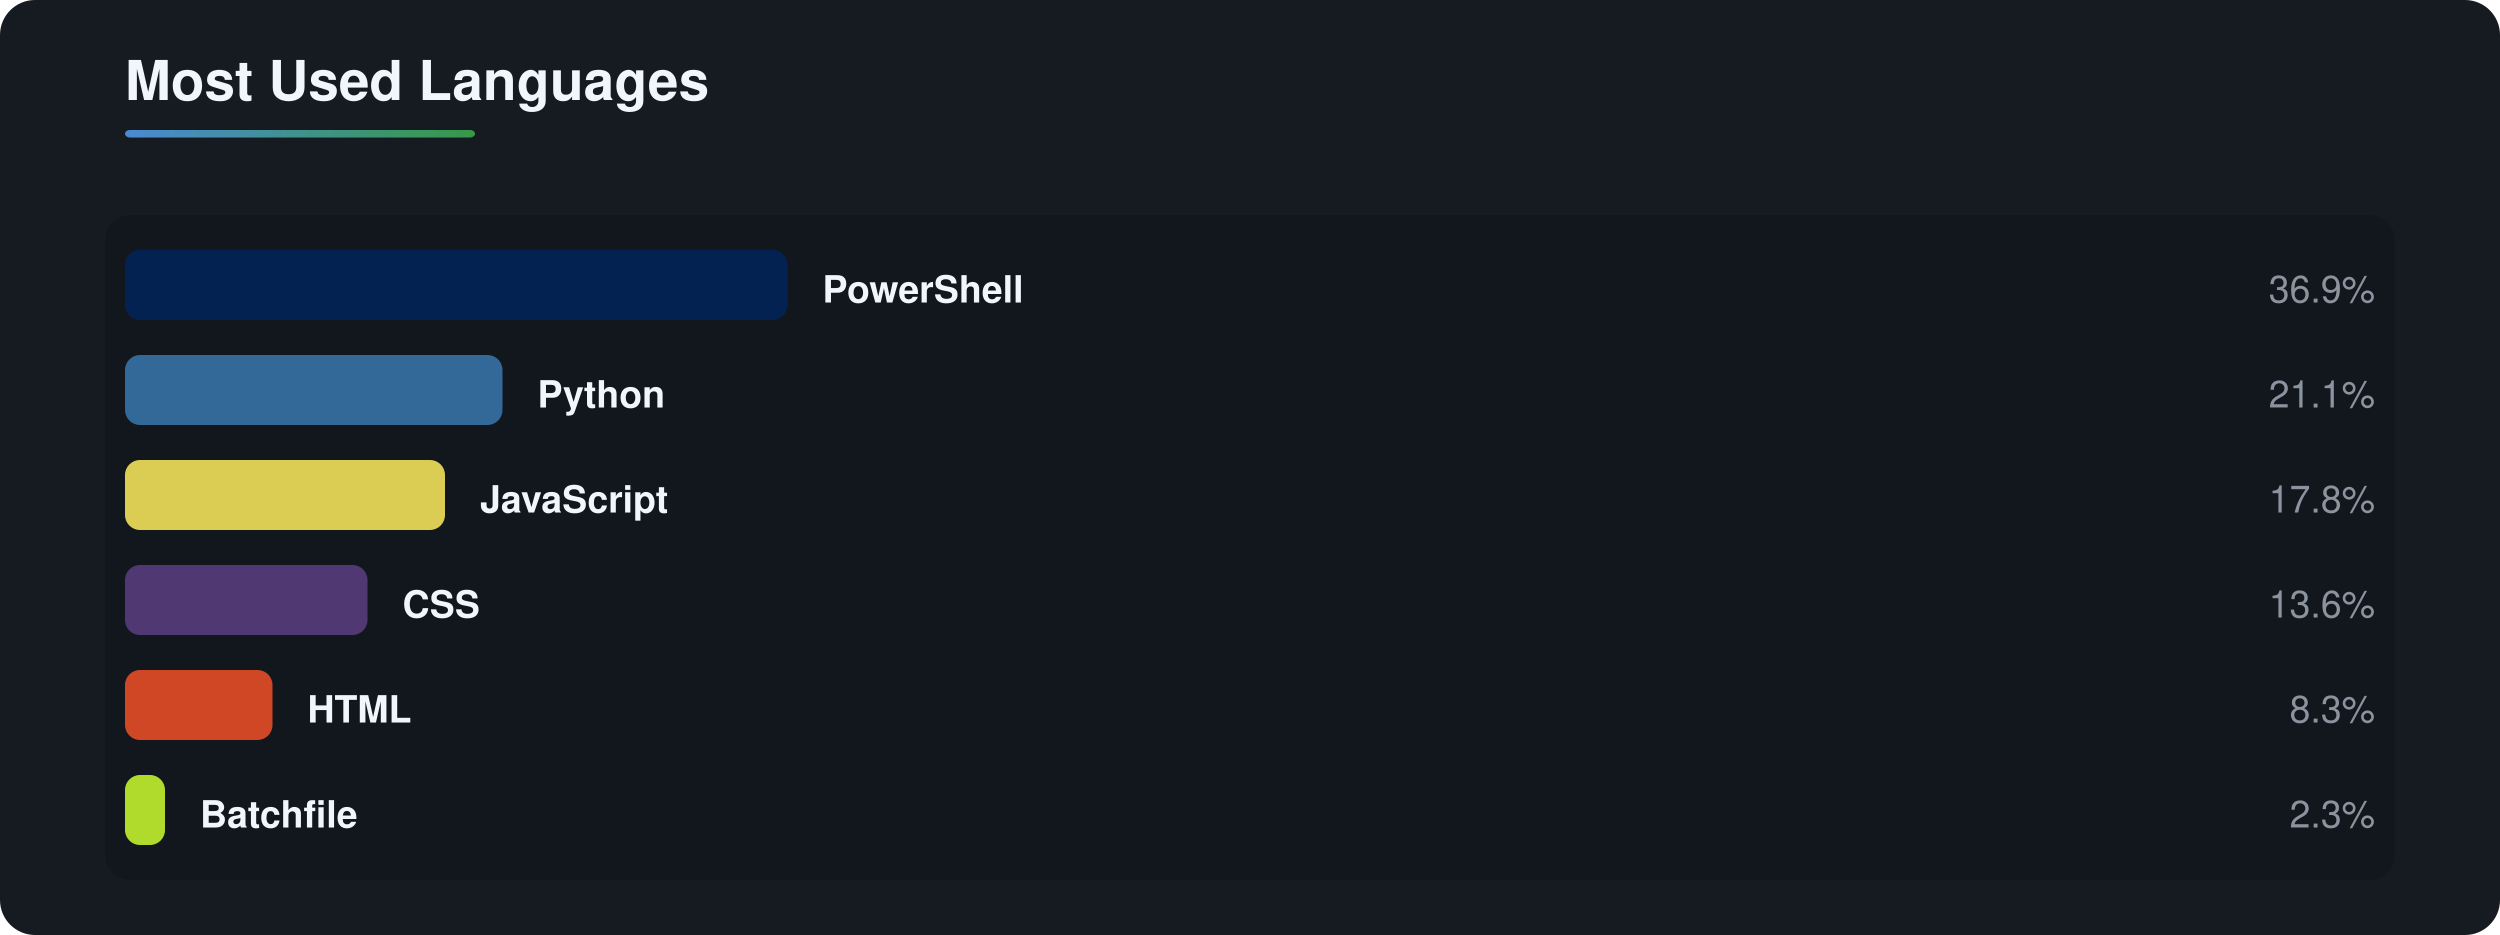
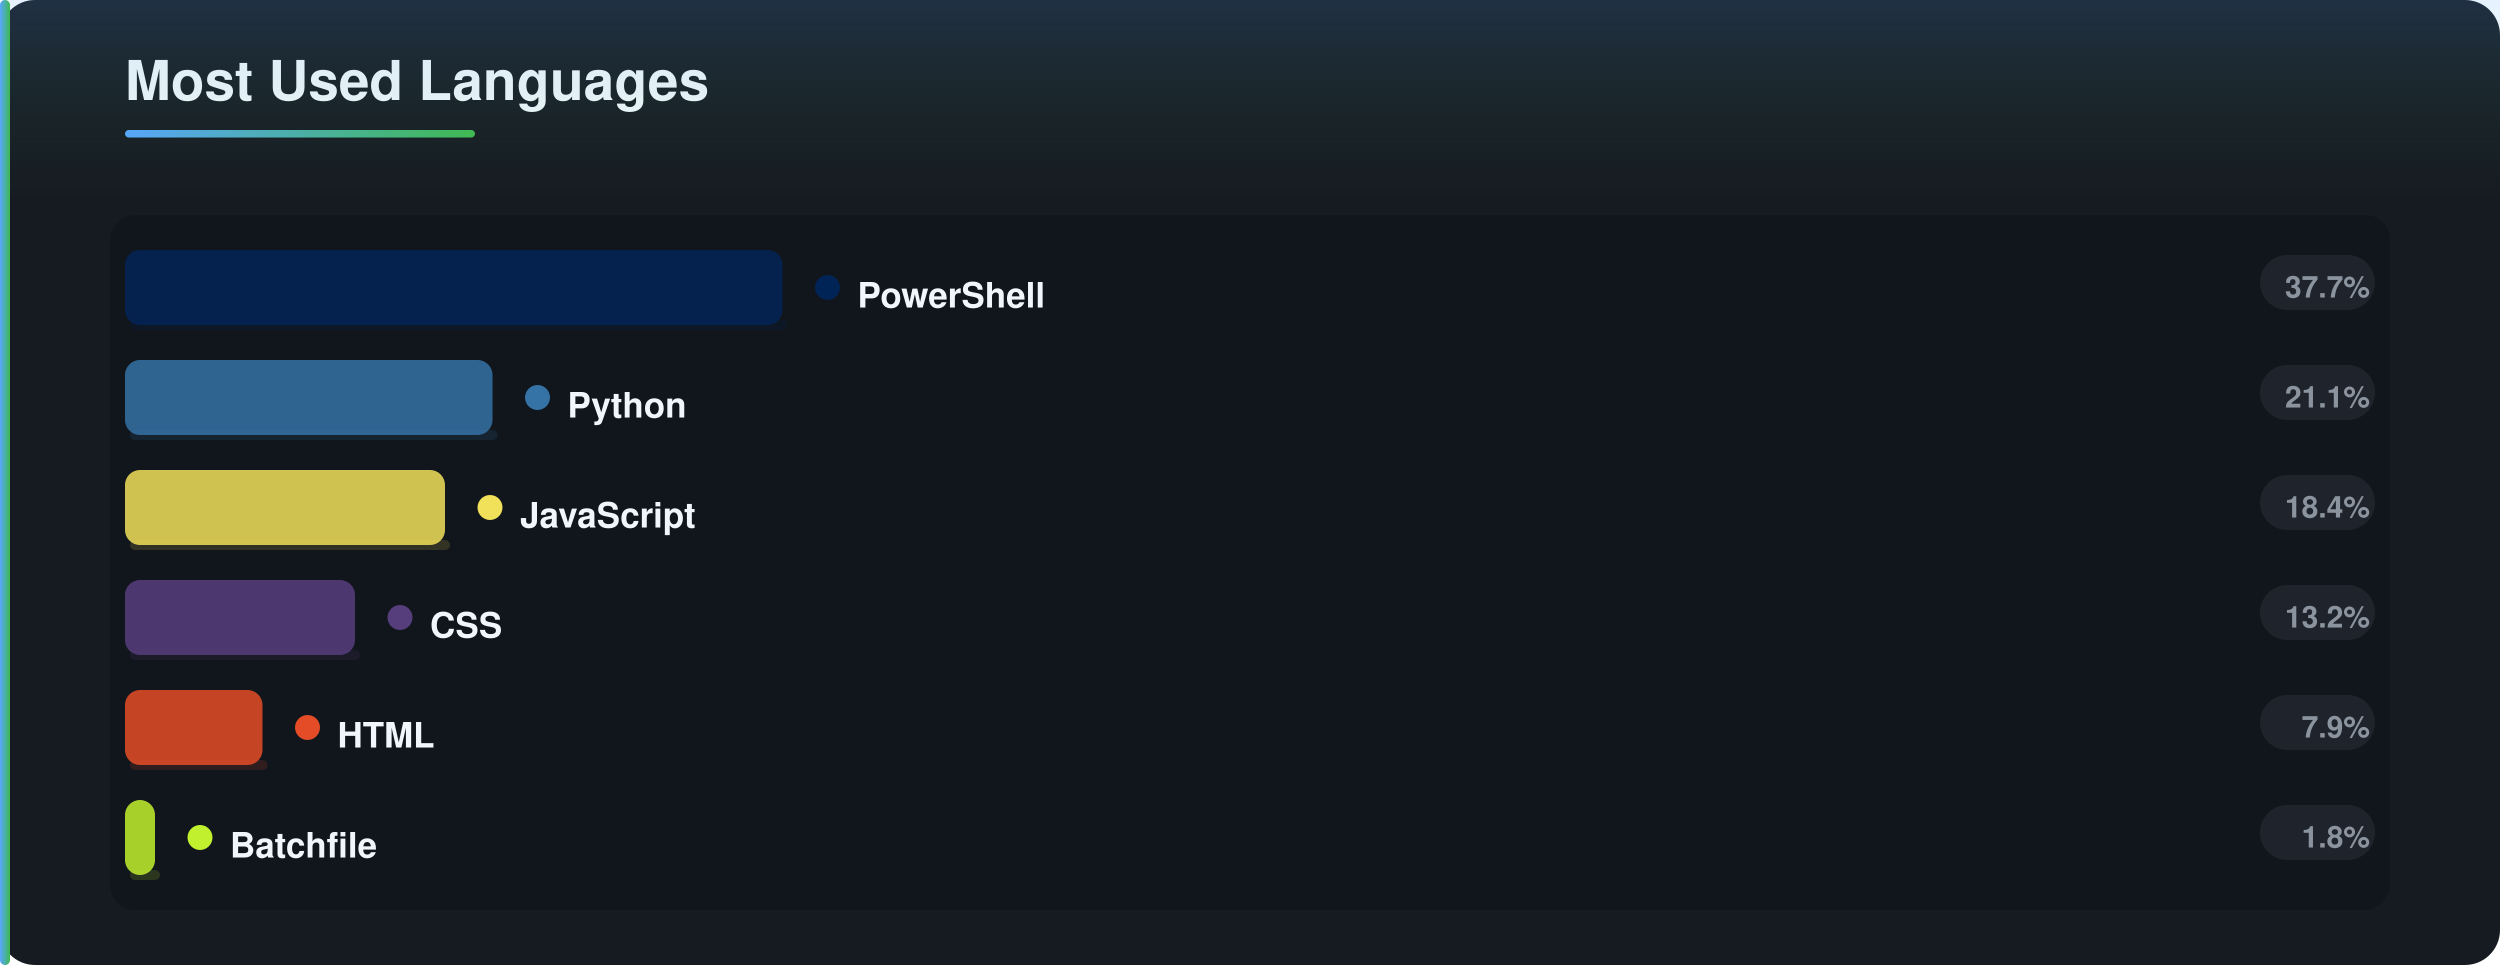
- <svg xmlns="http://www.w3.org/2000/svg" width="100%" height="374" viewBox="0 0 1000 374">
+ <svg xmlns="http://www.w3.org/2000/svg" width="100%" height="386" viewBox="0 0 1000 386">
  <defs>
-     <linearGradient id="ag" x1="0%" y1="0%" x2="100%" y2="0%">
-       <stop offset="0%" stop-color="#58a6ff" />
+     <linearGradient id="ag" x1="0" y1="0" x2="100%" y2="0">
+       <stop offset="0" stop-color="#58a6ff" />
      <stop offset="100%" stop-color="#3fb950" />
    </linearGradient>
+     <linearGradient id="ag2" x1="0" y1="0" x2="0" y2="100%">
+       <stop offset="0" stop-color="#58a6ff" stop-opacity="0.15" />
+       <stop offset="100%" stop-color="#3fb950" stop-opacity="0" />
+     </linearGradient>
  </defs>
-   <rect width="1000" height="374" rx="14" fill="#161b22" />
+   <rect width="1000" height="386" rx="14" fill="#161b22" />
+   <rect x="0" y="0" width="4" height="386" rx="2" fill="url(#ag)" />
  <text x="50" y="40" fill="#f0f6fc" font-size="22" font-weight="bold" font-family="-apple-system,BlinkMacSystemFont,Segoe UI,Helvetica,Arial,sans-serif" text-anchor="start">Most Used Languages</text>
-   <rect x="50" y="52" width="140" height="3" rx="2" fill="url(#ag)" opacity="0.8" />
-   <rect x="42" y="86" width="916" height="266" rx="10" fill="#0d1117" opacity="0.5" />
-   <rect x="50" y="100" width="265" height="28" rx="6" fill="#012456" opacity="0.9" />
-   <text x="329" y="121" fill="#f0f6fc" font-size="15" font-weight="bold" font-family="-apple-system,BlinkMacSystemFont,Segoe UI,Helvetica,Arial,sans-serif" text-anchor="start">PowerShell</text>
-   <text x="950" y="121" fill="#8b949e" font-size="15" font-weight="normal" font-family="-apple-system,BlinkMacSystemFont,Segoe UI,Helvetica,Arial,sans-serif" text-anchor="end">36.9%</text>
-   <rect x="50" y="142" width="151" height="28" rx="6" fill="#3572A5" opacity="0.9" />
-   <text x="215" y="163" fill="#f0f6fc" font-size="15" font-weight="bold" font-family="-apple-system,BlinkMacSystemFont,Segoe UI,Helvetica,Arial,sans-serif" text-anchor="start">Python</text>
-   <text x="950" y="163" fill="#8b949e" font-size="15" font-weight="normal" font-family="-apple-system,BlinkMacSystemFont,Segoe UI,Helvetica,Arial,sans-serif" text-anchor="end">21.1%</text>
-   <rect x="50" y="184" width="128" height="28" rx="6" fill="#f1e05a" opacity="0.9" />
-   <text x="192" y="205" fill="#f0f6fc" font-size="15" font-weight="bold" font-family="-apple-system,BlinkMacSystemFont,Segoe UI,Helvetica,Arial,sans-serif" text-anchor="start">JavaScript</text>
-   <text x="950" y="205" fill="#8b949e" font-size="15" font-weight="normal" font-family="-apple-system,BlinkMacSystemFont,Segoe UI,Helvetica,Arial,sans-serif" text-anchor="end">17.8%</text>
-   <rect x="50" y="226" width="97" height="28" rx="6" fill="#563d7c" opacity="0.9" />
-   <text x="161" y="247" fill="#f0f6fc" font-size="15" font-weight="bold" font-family="-apple-system,BlinkMacSystemFont,Segoe UI,Helvetica,Arial,sans-serif" text-anchor="start">CSS</text>
-   <text x="950" y="247" fill="#8b949e" font-size="15" font-weight="normal" font-family="-apple-system,BlinkMacSystemFont,Segoe UI,Helvetica,Arial,sans-serif" text-anchor="end">13.6%</text>
-   <rect x="50" y="268" width="59" height="28" rx="6" fill="#e34c26" opacity="0.9" />
-   <text x="123" y="289" fill="#f0f6fc" font-size="15" font-weight="bold" font-family="-apple-system,BlinkMacSystemFont,Segoe UI,Helvetica,Arial,sans-serif" text-anchor="start">HTML</text>
-   <text x="950" y="289" fill="#8b949e" font-size="15" font-weight="normal" font-family="-apple-system,BlinkMacSystemFont,Segoe UI,Helvetica,Arial,sans-serif" text-anchor="end">8.3%</text>
-   <rect x="50" y="310" width="16" height="28" rx="6" fill="#C1F12E" opacity="0.9" />
-   <text x="80" y="331" fill="#f0f6fc" font-size="15" font-weight="bold" font-family="-apple-system,BlinkMacSystemFont,Segoe UI,Helvetica,Arial,sans-serif" text-anchor="start">Batchfile</text>
-   <text x="950" y="331" fill="#8b949e" font-size="15" font-weight="normal" font-family="-apple-system,BlinkMacSystemFont,Segoe UI,Helvetica,Arial,sans-serif" text-anchor="end">2.3%</text>
+   <rect x="50" y="52" width="140" height="3" rx="1.5" fill="url(#ag)" />
+   <rect x="4" y="0" width="996" height="80" rx="0" fill="url(#ag2)" />
+   <rect x="44" y="86" width="912" height="278" rx="10" fill="#0d1117" opacity="0.6" />
+   <rect x="50" y="100" width="263" height="30" rx="6" fill="#012456" opacity="0.85" />
+   <rect x="52" y="128" width="263" height="4" rx="2" fill="#012456" opacity="0.15" />
+   <circle cx="331" cy="115" r="5" fill="#012456" />
+   <text x="343" y="123" fill="#f0f6fc" font-size="14" font-weight="bold" font-family="-apple-system,BlinkMacSystemFont,Segoe UI,Helvetica,Arial,sans-serif" text-anchor="start">PowerShell</text>
+   <rect x="904" y="102" width="46" height="22" rx="11" fill="#8b949e" opacity="0.12" />
+   <text x="948" y="119" fill="#8b949e" font-size="12" font-weight="bold" font-family="-apple-system,BlinkMacSystemFont,Segoe UI,Helvetica,Arial,sans-serif" text-anchor="end">37.7%</text>
+   <rect x="50" y="144" width="147" height="30" rx="6" fill="#3572A5" opacity="0.85" />
+   <rect x="52" y="172" width="147" height="4" rx="2" fill="#3572A5" opacity="0.15" />
+   <circle cx="215" cy="159" r="5" fill="#3572A5" />
+   <text x="227" y="167" fill="#f0f6fc" font-size="14" font-weight="bold" font-family="-apple-system,BlinkMacSystemFont,Segoe UI,Helvetica,Arial,sans-serif" text-anchor="start">Python</text>
+   <rect x="904" y="146" width="46" height="22" rx="11" fill="#8b949e" opacity="0.12" />
+   <text x="948" y="163" fill="#8b949e" font-size="12" font-weight="bold" font-family="-apple-system,BlinkMacSystemFont,Segoe UI,Helvetica,Arial,sans-serif" text-anchor="end">21.1%</text>
+   <rect x="50" y="188" width="128" height="30" rx="6" fill="#f1e05a" opacity="0.85" />
+   <rect x="52" y="216" width="128" height="4" rx="2" fill="#f1e05a" opacity="0.15" />
+   <circle cx="196" cy="203" r="5" fill="#f1e05a" />
+   <text x="208" y="211" fill="#f0f6fc" font-size="14" font-weight="bold" font-family="-apple-system,BlinkMacSystemFont,Segoe UI,Helvetica,Arial,sans-serif" text-anchor="start">JavaScript</text>
+   <rect x="904" y="190" width="46" height="22" rx="11" fill="#8b949e" opacity="0.12" />
+   <text x="948" y="207" fill="#8b949e" font-size="12" font-weight="bold" font-family="-apple-system,BlinkMacSystemFont,Segoe UI,Helvetica,Arial,sans-serif" text-anchor="end">18.4%</text>
+   <rect x="50" y="232" width="92" height="30" rx="6" fill="#563d7c" opacity="0.85" />
+   <rect x="52" y="260" width="92" height="4" rx="2" fill="#563d7c" opacity="0.15" />
+   <circle cx="160" cy="247" r="5" fill="#563d7c" />
+   <text x="172" y="255" fill="#f0f6fc" font-size="14" font-weight="bold" font-family="-apple-system,BlinkMacSystemFont,Segoe UI,Helvetica,Arial,sans-serif" text-anchor="start">CSS</text>
+   <rect x="904" y="234" width="46" height="22" rx="11" fill="#8b949e" opacity="0.12" />
+   <text x="948" y="251" fill="#8b949e" font-size="12" font-weight="bold" font-family="-apple-system,BlinkMacSystemFont,Segoe UI,Helvetica,Arial,sans-serif" text-anchor="end">13.2%</text>
+   <rect x="50" y="276" width="55" height="30" rx="6" fill="#e34c26" opacity="0.85" />
+   <rect x="52" y="304" width="55" height="4" rx="2" fill="#e34c26" opacity="0.15" />
+   <circle cx="123" cy="291" r="5" fill="#e34c26" />
+   <text x="135" y="299" fill="#f0f6fc" font-size="14" font-weight="bold" font-family="-apple-system,BlinkMacSystemFont,Segoe UI,Helvetica,Arial,sans-serif" text-anchor="start">HTML</text>
+   <rect x="904" y="278" width="46" height="22" rx="11" fill="#8b949e" opacity="0.12" />
+   <text x="948" y="295" fill="#8b949e" font-size="12" font-weight="bold" font-family="-apple-system,BlinkMacSystemFont,Segoe UI,Helvetica,Arial,sans-serif" text-anchor="end">7.9%</text>
+   <rect x="50" y="320" width="12" height="30" rx="6" fill="#C1F12E" opacity="0.85" />
+   <rect x="52" y="348" width="12" height="4" rx="2" fill="#C1F12E" opacity="0.15" />
+   <circle cx="80" cy="335" r="5" fill="#C1F12E" />
+   <text x="92" y="343" fill="#f0f6fc" font-size="14" font-weight="bold" font-family="-apple-system,BlinkMacSystemFont,Segoe UI,Helvetica,Arial,sans-serif" text-anchor="start">Batchfile</text>
+   <rect x="904" y="322" width="46" height="22" rx="11" fill="#8b949e" opacity="0.12" />
+   <text x="948" y="339" fill="#8b949e" font-size="12" font-weight="bold" font-family="-apple-system,BlinkMacSystemFont,Segoe UI,Helvetica,Arial,sans-serif" text-anchor="end">1.8%</text>
</svg>
